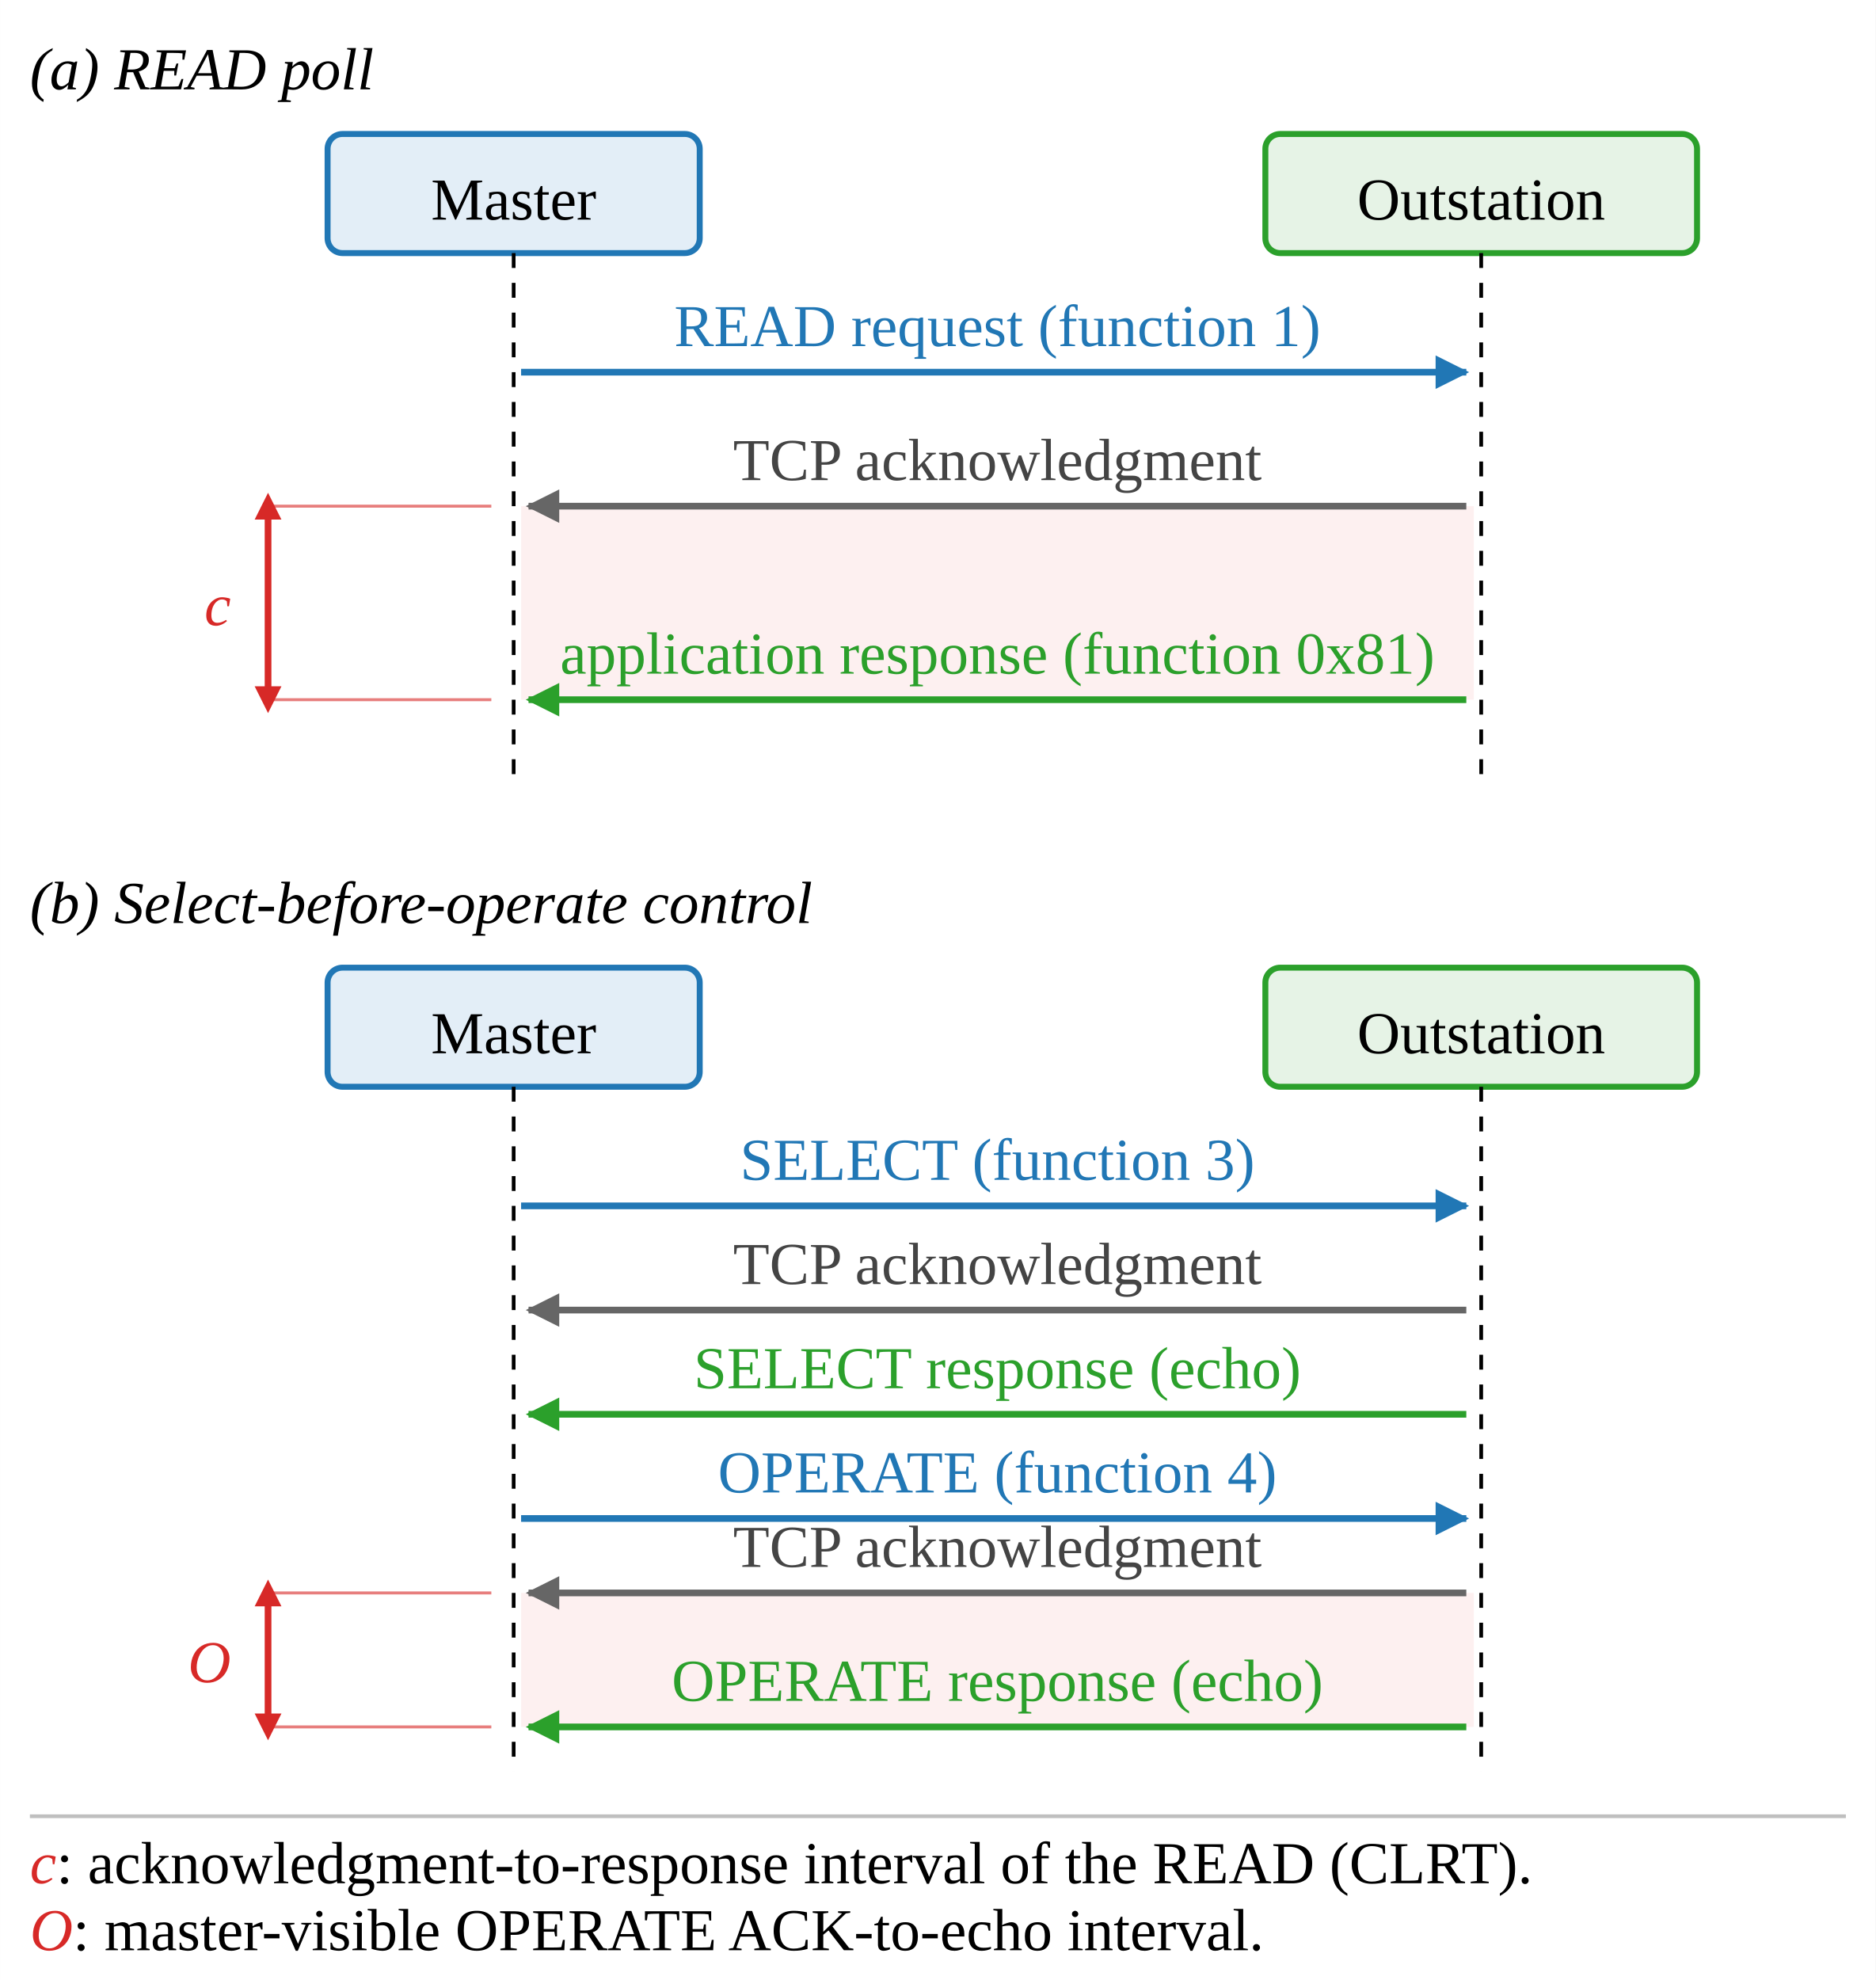
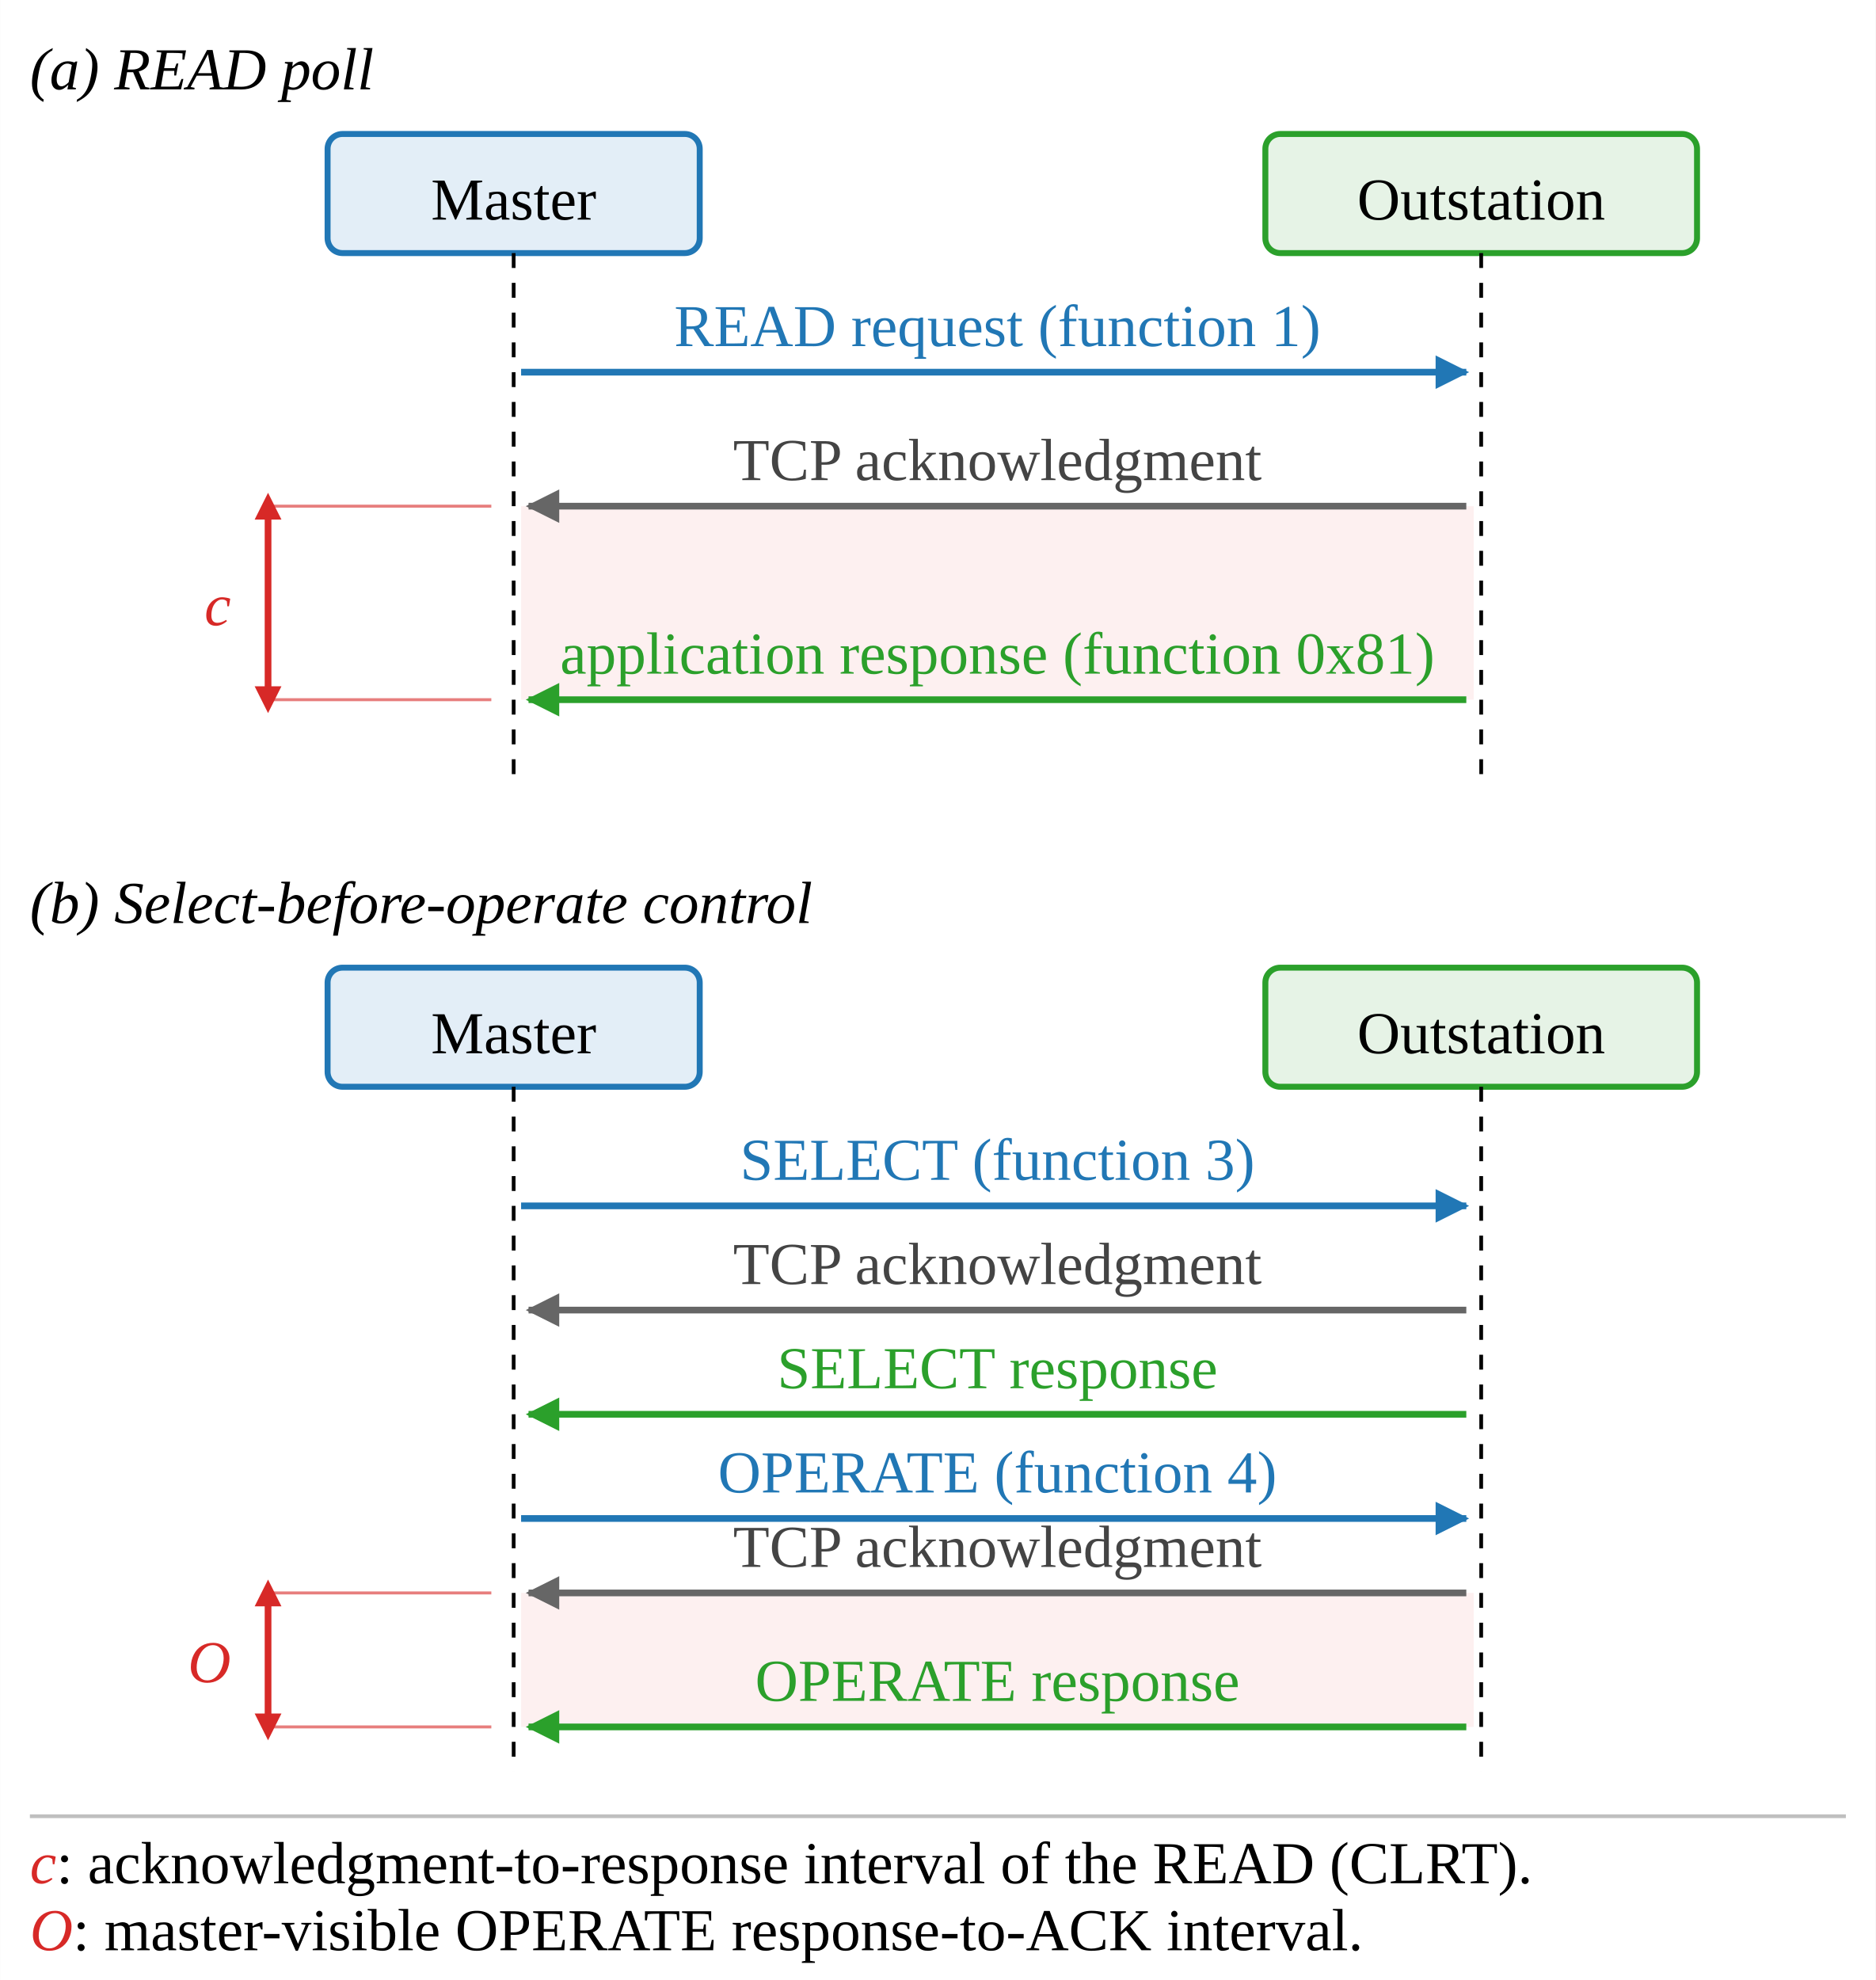
<svg xmlns="http://www.w3.org/2000/svg" viewBox="0 0 252 266" width="3.5in" height="3.694in" role="img" aria-labelledby="lad-title lad-desc">
  <defs>
    <marker id="hB" viewBox="0 0 6 6" refX="5.5" refY="3" markerWidth="5" markerHeight="5" orient="auto-start-reverse">
      <path d="M0,0 L6,3 L0,6 z" fill="#2177B5" />
    </marker>
    <marker id="hG" viewBox="0 0 6 6" refX="5.5" refY="3" markerWidth="5" markerHeight="5" orient="auto-start-reverse">
      <path d="M0,0 L6,3 L0,6 z" fill="#2BA02B" />
    </marker>
    <marker id="hK" viewBox="0 0 6 6" refX="5.5" refY="3" markerWidth="5" markerHeight="5" orient="auto-start-reverse">
      <path d="M0,0 L6,3 L0,6 z" fill="#666666" />
    </marker>
    <marker id="hR" viewBox="0 0 6 6" refX="3" refY="3" markerWidth="4" markerHeight="4" orient="auto-start-reverse">
      <path d="M0,0 L6,3 L0,6 z" fill="#D72927" />
    </marker>
  </defs>
  <rect width="252" height="266" fill="#ffffff" />
  <g font-family="Times New Roman, Times, serif" font-size="8" fill="#000000">
    <text x="4" y="12" font-style="italic">(a) READ poll</text>
    <rect x="44" y="18" width="50" height="16" rx="2" fill="#E3EEF7" stroke="#2177B5" stroke-width="0.8" />
    <text x="69" y="29.5" text-anchor="middle">Master</text>
    <rect x="170" y="18" width="58" height="16" rx="2" fill="#E6F3E6" stroke="#2BA02B" stroke-width="0.8" />
    <text x="199" y="29.5" text-anchor="middle">Outstation</text>
    <line x1="69" y1="34" x2="69" y2="104" stroke="#000000" stroke-width="0.5" stroke-dasharray="2,2" />
    <line x1="199" y1="34" x2="199" y2="104" stroke="#000000" stroke-width="0.5" stroke-dasharray="2,2" />
    <rect x="70" y="68" width="128" height="26" fill="#D72927" fill-opacity="0.07" />
    <line x1="70" y1="50" x2="197" y2="50" stroke="#2177B5" stroke-width="0.9" marker-end="url(#hB)" />
    <text x="134" y="46.5" text-anchor="middle" fill="#2177B5">READ request (function 1)</text>
    <line x1="197" y1="68" x2="71" y2="68" stroke="#666666" stroke-width="0.9" marker-end="url(#hK)" />
    <text x="134" y="64.5" text-anchor="middle" fill="#444444">TCP acknowledgment</text>
    <line x1="197" y1="94" x2="71" y2="94" stroke="#2BA02B" stroke-width="0.9" marker-end="url(#hG)" />
    <text x="134" y="90.5" text-anchor="middle" fill="#2BA02B">application response (function 0x81)</text>
    <line x1="36" y1="68" x2="36" y2="94" stroke="#D72927" stroke-width="0.9" marker-start="url(#hR)" marker-end="url(#hR)" />
    <line x1="36" y1="68" x2="66" y2="68" stroke="#D72927" stroke-width="0.4" stroke-opacity="0.6" />
    <line x1="36" y1="94" x2="66" y2="94" stroke="#D72927" stroke-width="0.4" stroke-opacity="0.6" />
    <text x="31" y="84" text-anchor="end" font-style="italic" fill="#D72927">c</text>
    <text x="4" y="124" font-style="italic">(b) Select-before-operate control</text>
    <rect x="44" y="130" width="50" height="16" rx="2" fill="#E3EEF7" stroke="#2177B5" stroke-width="0.8" />
    <text x="69" y="141.5" text-anchor="middle">Master</text>
    <rect x="170" y="130" width="58" height="16" rx="2" fill="#E6F3E6" stroke="#2BA02B" stroke-width="0.8" />
    <text x="199" y="141.5" text-anchor="middle">Outstation</text>
    <line x1="69" y1="146" x2="69" y2="238" stroke="#000000" stroke-width="0.5" stroke-dasharray="2,2" />
    <line x1="199" y1="146" x2="199" y2="238" stroke="#000000" stroke-width="0.5" stroke-dasharray="2,2" />
    <rect x="70" y="214" width="128" height="18" fill="#D72927" fill-opacity="0.07" />
    <line x1="70" y1="162" x2="197" y2="162" stroke="#2177B5" stroke-width="0.9" marker-end="url(#hB)" />
    <text x="134" y="158.5" text-anchor="middle" fill="#2177B5">SELECT (function 3)</text>
    <line x1="197" y1="176" x2="71" y2="176" stroke="#666666" stroke-width="0.9" marker-end="url(#hK)" />
    <text x="134" y="172.5" text-anchor="middle" fill="#444444">TCP acknowledgment</text>
    <line x1="197" y1="190" x2="71" y2="190" stroke="#2BA02B" stroke-width="0.9" marker-end="url(#hG)" />
-     <text x="134" y="186.5" text-anchor="middle" fill="#2BA02B">SELECT response (echo)</text>
+     <text x="134" y="186.5" text-anchor="middle" fill="#2BA02B">SELECT response</text>
    <line x1="70" y1="204" x2="197" y2="204" stroke="#2177B5" stroke-width="0.9" marker-end="url(#hB)" />
    <text x="134" y="200.5" text-anchor="middle" fill="#2177B5">OPERATE (function 4)</text>
    <line x1="197" y1="214" x2="71" y2="214" stroke="#666666" stroke-width="0.9" marker-end="url(#hK)" />
    <text x="134" y="210.5" text-anchor="middle" fill="#444444">TCP acknowledgment</text>
    <line x1="197" y1="232" x2="71" y2="232" stroke="#2BA02B" stroke-width="0.9" marker-end="url(#hG)" />
-     <text x="134" y="228.5" text-anchor="middle" fill="#2BA02B">OPERATE response (echo)</text>
+     <text x="134" y="228.5" text-anchor="middle" fill="#2BA02B">OPERATE response</text>
    <line x1="36" y1="214" x2="36" y2="232" stroke="#D72927" stroke-width="0.9" marker-start="url(#hR)" marker-end="url(#hR)" />
    <line x1="36" y1="214" x2="66" y2="214" stroke="#D72927" stroke-width="0.4" stroke-opacity="0.6" />
    <line x1="36" y1="232" x2="66" y2="232" stroke="#D72927" stroke-width="0.4" stroke-opacity="0.6" />
    <text x="31" y="226" text-anchor="end" font-style="italic" fill="#D72927">O</text>
    <line x1="4" y1="244" x2="248" y2="244" stroke="#000000" stroke-opacity="0.25" stroke-width="0.5" />
    <text x="4" y="253">
      <tspan fill="#D72927" font-style="italic">c</tspan>: acknowledgment-to-response interval of the READ (CLRT).</text>
    <text x="4" y="262">
-       <tspan fill="#D72927" font-style="italic">O</tspan>: master-visible OPERATE ACK-to-echo interval.</text>
+       <tspan fill="#D72927" font-style="italic">O</tspan>: master-visible OPERATE response-to-ACK interval.</text>
  </g>
</svg>
